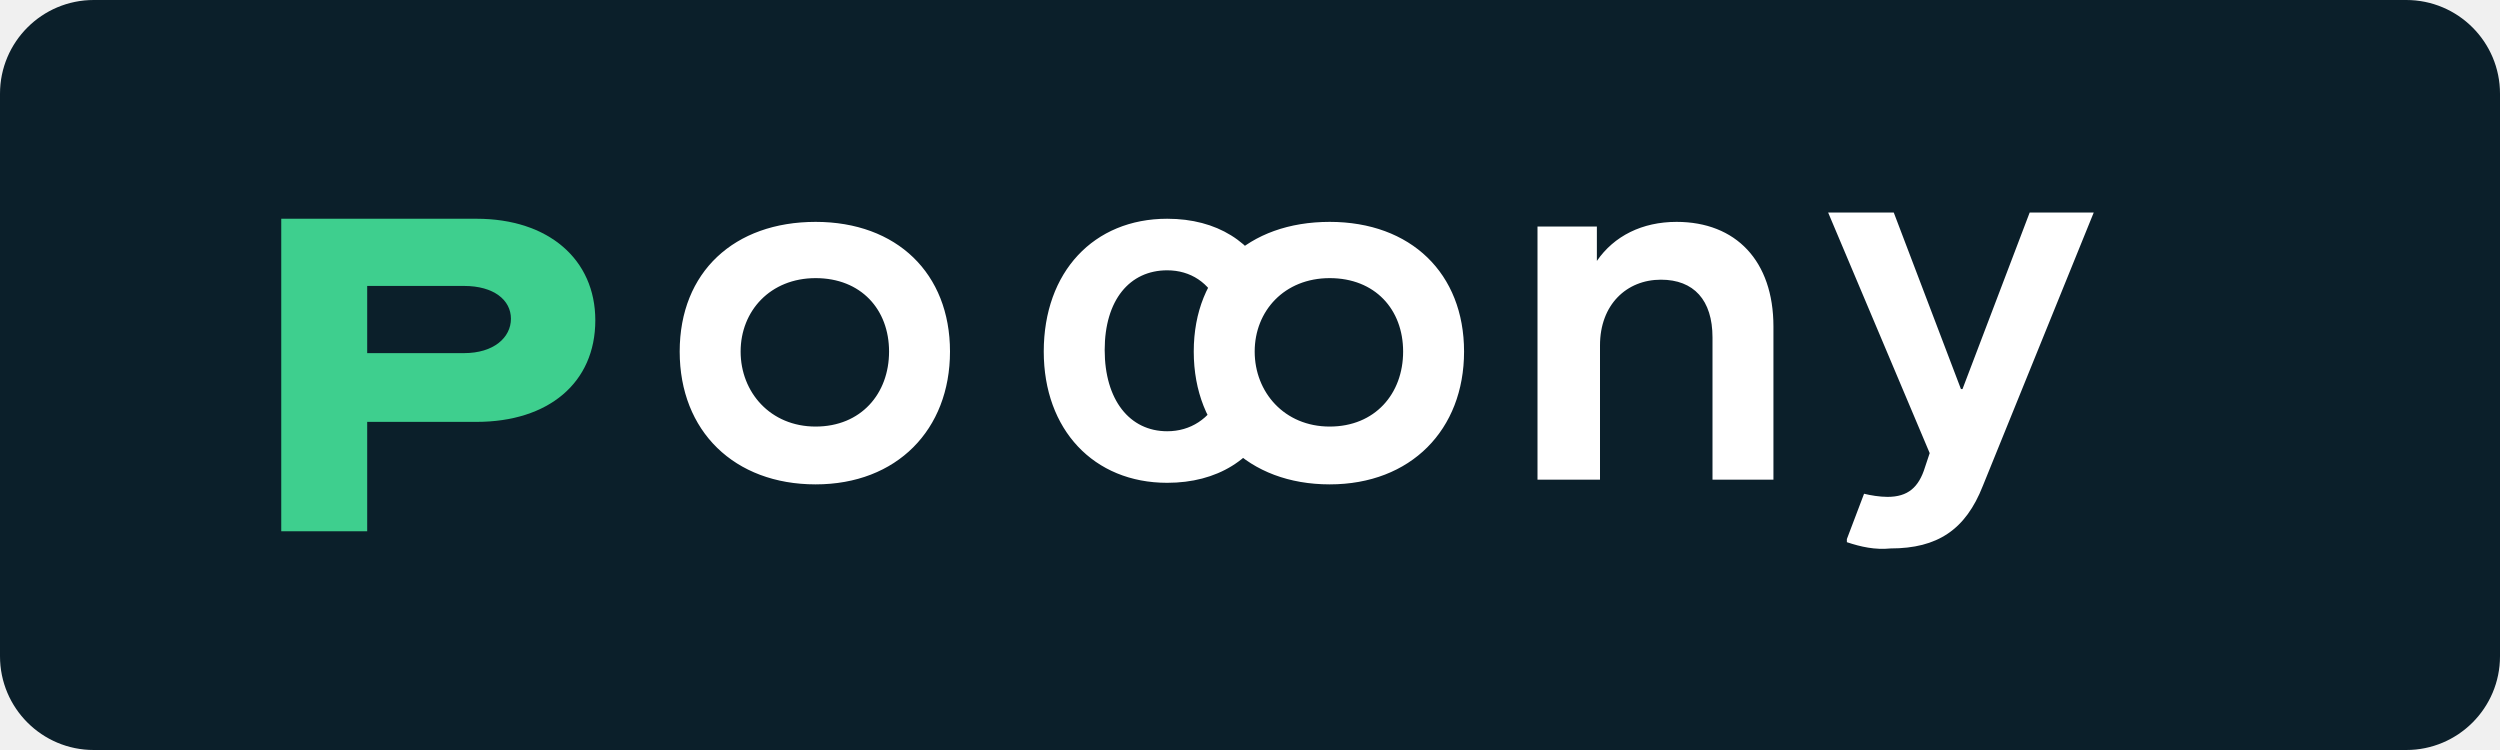
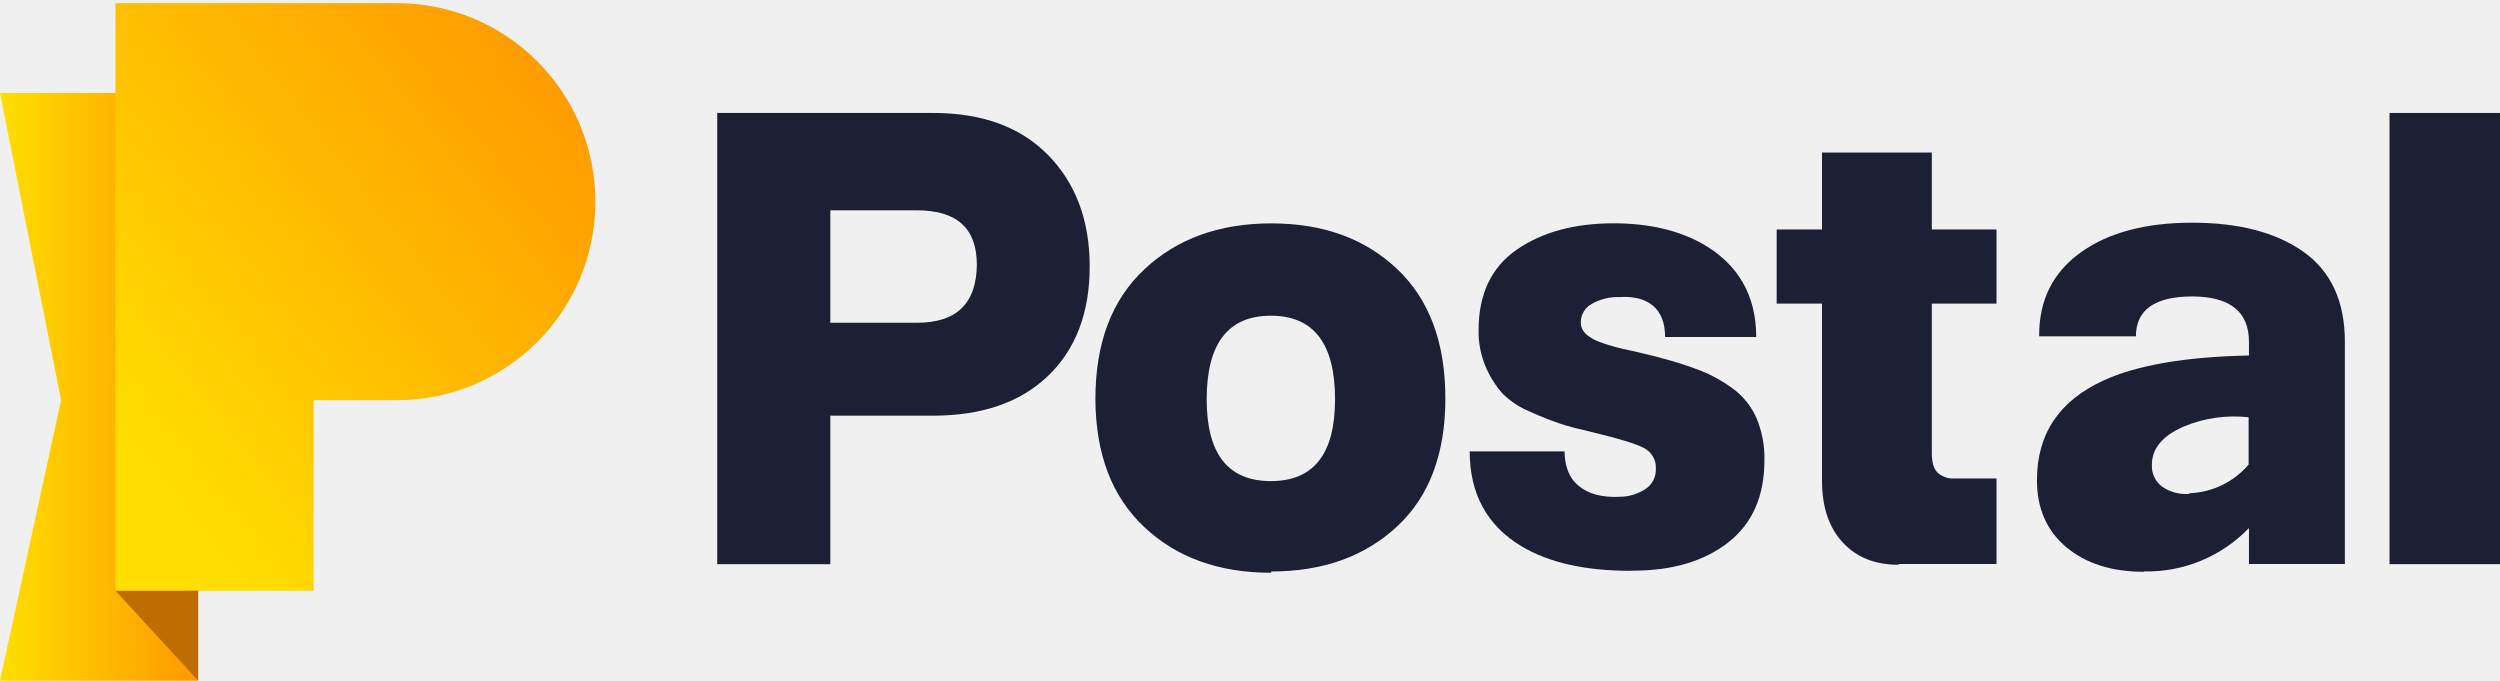
- <svg xmlns="http://www.w3.org/2000/svg" viewBox="0 0 160 48" role="img" aria-label="Postal">
-   <rect width="160" height="48" rx="6" fill="#0B1F2A" />
-   <path fill="#3ECF8E" d="M18 14h12.5c4.6 0 7.6 2.6 7.6 6.5 0 4-3 6.5-7.6 6.5H23.5V34H18V14zm5.5 8.6h6.2c1.9 0 3-1 3-2.2s-1.1-2.1-3-2.1h-6.2v4.3z" />
-   <path fill="#fff" d="M52.2 14.2c5.2 0 8.6 3.3 8.6 8.3S57.4 31 52.2 31s-8.7-3.4-8.7-8.5 3.5-8.3 8.7-8.3zm0 13.1c2.9 0 4.7-2.1 4.7-4.8s-1.8-4.7-4.7-4.7-4.8 2.1-4.8 4.7 1.9 4.8 4.8 4.8zM66.8 22.5c0-5.1 3.2-8.5 7.9-8.5 3.2 0 5.5 1.5 6.6 4l-3.3 1.5c-.6-1.4-1.8-2.2-3.3-2.2-2.4 0-4 1.9-4 5.1s1.6 5.2 4 5.2c1.5 0 2.7-.8 3.4-2.2l3.3 1.4c-1.1 2.6-3.5 4.1-6.7 4.1-4.7 0-7.9-3.4-7.9-8.4zM85.1 14.2c5.2 0 8.6 3.3 8.6 8.3S90.3 31 85.1 31s-8.7-3.4-8.7-8.5 3.5-8.3 8.7-8.3zm0 13.1c2.9 0 4.7-2.1 4.7-4.8s-1.8-4.7-4.7-4.7-4.8 2.1-4.8 4.7 1.9 4.8 4.8 4.8zM98.4 30.7V14.5h3.8v2.2c1.1-1.6 2.9-2.5 5.1-2.5 3.8 0 6.2 2.5 6.2 6.7v9.8h-3.9v-9.1c0-2.4-1.2-3.7-3.3-3.7-2.2 0-3.9 1.6-3.9 4.2v8.6h-4zM118.2 34.5l1.1-2.9c.4.1 1 .2 1.5.2 1.3 0 2-.6 2.4-1.9l.3-.9-6.5-15.4h4.2l4.3 11.3h.1l4.3-11.3h4.1l-7.1 17.5c-1.1 2.8-2.9 4-5.9 4-1 .1-1.9-.1-2.8-.4z" />
+ <svg xmlns="http://www.w3.org/2000/svg" width="584px" height="159px" viewBox="0 0 584 159" version="1.1">
+   <defs>
+     <linearGradient x1="0%" y1="50.003%" x2="100%" y2="50.003%" id="linearGradient-1">
+       <stop stop-color="#FFDE00" offset="0%" />
+       <stop stop-color="#FF9900" offset="100%" />
+     </linearGradient>
+     <linearGradient x1="2.855%" y1="76.539%" x2="84.043%" y2="-1.612%" id="linearGradient-2">
+       <stop stop-color="#FFDE00" offset="0%" />
+       <stop stop-color="#FF9900" offset="100%" />
+     </linearGradient>
+   </defs>
+   <g id="Artboard-Copy" stroke="none" stroke-width="1" fill="none" fill-rule="evenodd">
+     <g id="logo-dark" transform="translate(0, 0.7366)" fill-rule="nonzero">
+       <path d="M167.547,25.647 L217.972,25.647 C229.46,25.647 238.412,28.927 244.855,35.504 C251.298,42.082 254.551,50.738 254.551,61.536 C254.551,72.334 251.271,80.928 244.775,87.12 C238.278,93.313 229.334,96.368 217.891,96.368 L193.965,96.368 L193.965,131.057 L167.547,131.057 L167.547,25.647 Z M214.244,74.655 C223.492,74.655 228.116,70.103 228.187,61.079 C228.187,52.647 223.563,48.399 214.244,48.399 L193.965,48.399 L193.965,74.655 L214.244,74.655 Z" id="Shape" fill="#1D2034" />
+       <path d="M296.875,133.055 C284.724,133.055 274.866,129.501 267.303,122.391 C259.74,115.282 255.934,105.312 255.886,92.479 C255.886,79.432 259.692,69.338 267.303,62.199 C274.911,55.03 284.831,51.446 296.991,51.446 C308.999,51.446 318.767,54.95 326.303,62.038 C333.84,69.126 337.639,79.199 337.639,92.327 C337.639,105.231 333.911,115.223 326.375,122.23 C318.839,129.238 309.035,132.76 297.018,132.76 L296.875,133.055 Z M311.867,92.56 C311.867,79.503 306.876,73.016 296.875,73.016 C286.874,73.016 281.883,79.503 281.883,92.56 C281.883,105.312 286.883,111.647 296.875,111.647 C306.867,111.647 311.867,105.312 311.867,92.56 Z" id="Shape" fill="#1D2034" />
+       <path d="M380.913,132.607 C370.249,132.607 361.745,130.672 355.4,126.863 C347.353,122.012 343.327,114.628 343.321,104.711 L365.473,104.711 C365.544,108.296 366.593,110.903 368.609,112.624 C370.921,114.631 374.201,115.527 378.377,115.312 C380.497,115.298 382.568,114.676 384.345,113.52 C385.938,112.495 386.874,110.708 386.809,108.815 C386.942,106.755 385.826,104.815 383.978,103.896 C382.105,102.928 378.233,101.727 372.328,100.311 C368.824,99.496 366.208,98.824 364.424,98.223 C362.065,97.42 359.747,96.499 357.479,95.463 C355.096,94.494 352.921,93.077 351.072,91.287 C349.467,89.492 348.157,87.453 347.192,85.247 C345.948,82.455 345.336,79.423 345.4,76.367 C345.4,67.943 348.387,61.671 354.361,57.549 C360.329,53.444 367.856,51.428 376.961,51.428 C385.02,51.428 391.89,52.996 397.572,56.133 C406.004,60.9 410.252,68.212 410.252,77.98 L388.969,77.98 C388.969,74.7 388.001,72.245 386.137,70.677 C384.273,69.108 381.585,68.436 378.305,68.66 C376.063,68.581 373.842,69.124 371.889,70.229 C370.276,71.067 369.268,72.739 369.281,74.557 C369.265,75.184 369.42,75.803 369.729,76.349 C370.07,76.912 370.525,77.397 371.064,77.774 C371.671,78.213 372.323,78.585 373.009,78.885 C373.91,79.261 374.832,79.587 375.769,79.862 C376.961,80.229 378.081,80.525 379.121,80.758 C380.16,80.991 381.585,81.287 383.449,81.735 C385.313,82.183 386.881,82.55 388.153,82.927 C391.262,83.732 394.323,84.714 397.321,85.866 C399.946,86.915 402.428,88.294 404.705,89.97 C407.155,91.744 409.088,94.138 410.305,96.906 C411.614,100.024 412.249,103.383 412.169,106.763 C412.169,115.193 409.335,121.609 403.665,126.012 C397.993,130.412 390.609,132.571 381.442,132.571 L380.913,132.607 Z" id="Path" fill="#1D2034" />
+       <path d="M443.444,131.191 C437.924,131.191 433.587,129.399 430.387,125.895 C427.188,122.391 425.62,117.615 425.62,111.557 L425.62,70.184 L415.028,70.184 L415.028,52.871 L425.62,52.871 L425.62,34.895 L451.276,34.895 L451.276,52.871 L466.385,52.871 L466.385,70.184 L451.276,70.184 L451.276,105.132 C451.276,107.301 451.724,108.788 452.62,109.685 C453.725,110.657 455.176,111.142 456.644,111.029 L466.385,111.029 L466.385,131.021 L443.516,131.021 L443.444,131.191 Z" id="Path" fill="#1D2034" />
+       <path d="M500.813,132.831 C493.286,132.831 487.246,130.896 482.694,127.087 C478.142,123.279 475.83,118.063 475.83,111.423 C475.83,100.616 481.054,92.856 491.422,88.124 C499.254,84.54 510.59,82.613 525.358,82.308 L525.358,79.1 C525.358,72.093 520.958,68.589 512.23,68.508 C503.349,68.508 498.949,71.644 498.949,77.837 L476.349,77.837 C476.278,69.485 479.486,62.988 485.974,58.292 C492.462,53.597 501.208,51.285 512.078,51.285 C522.947,51.285 531.622,53.516 538.065,58.068 C544.508,62.621 547.761,69.628 547.761,79.1 L547.761,131.021 L525.358,131.021 L525.358,122.607 C518.975,129.251 510.106,132.928 500.894,132.751 L500.813,132.831 Z M511.405,114.488 C516.768,114.304 521.805,111.867 525.277,107.776 L525.277,96.736 C520.131,96.161 514.922,96.904 510.142,98.895 C505.142,101.064 502.677,104.039 502.677,107.856 C502.573,109.878 503.501,111.814 505.142,113 C506.988,114.239 509.198,114.816 511.414,114.64 L511.405,114.488 Z" id="Shape" fill="#1D2034" />
+       <polygon id="Path" fill="#1D2034" points="558.192 25.647 584 25.647 584 131.048 558.192 131.048" />
+       <polygon id="Path" fill="url(#linearGradient-1)" points="0 20.987 14.275 92.748 0 158.263 46.284 158.263 46.284 20.987" />
+       <path d="M92.703,0 L26.982,0 L26.982,137.276 L73.267,137.276 L73.267,92.748 L92.703,92.748 C118.315,92.748 139.077,71.986 139.077,46.374 L139.077,46.374 C139.077,20.762 118.315,0 92.703,0 Z" id="Path" fill="url(#linearGradient-2)" />
+       <polygon id="Path" fill="#BF6D00" points="46.284 158.263 26.982 137.276 46.284 137.276" />
+     </g>
+   </g>
</svg>
